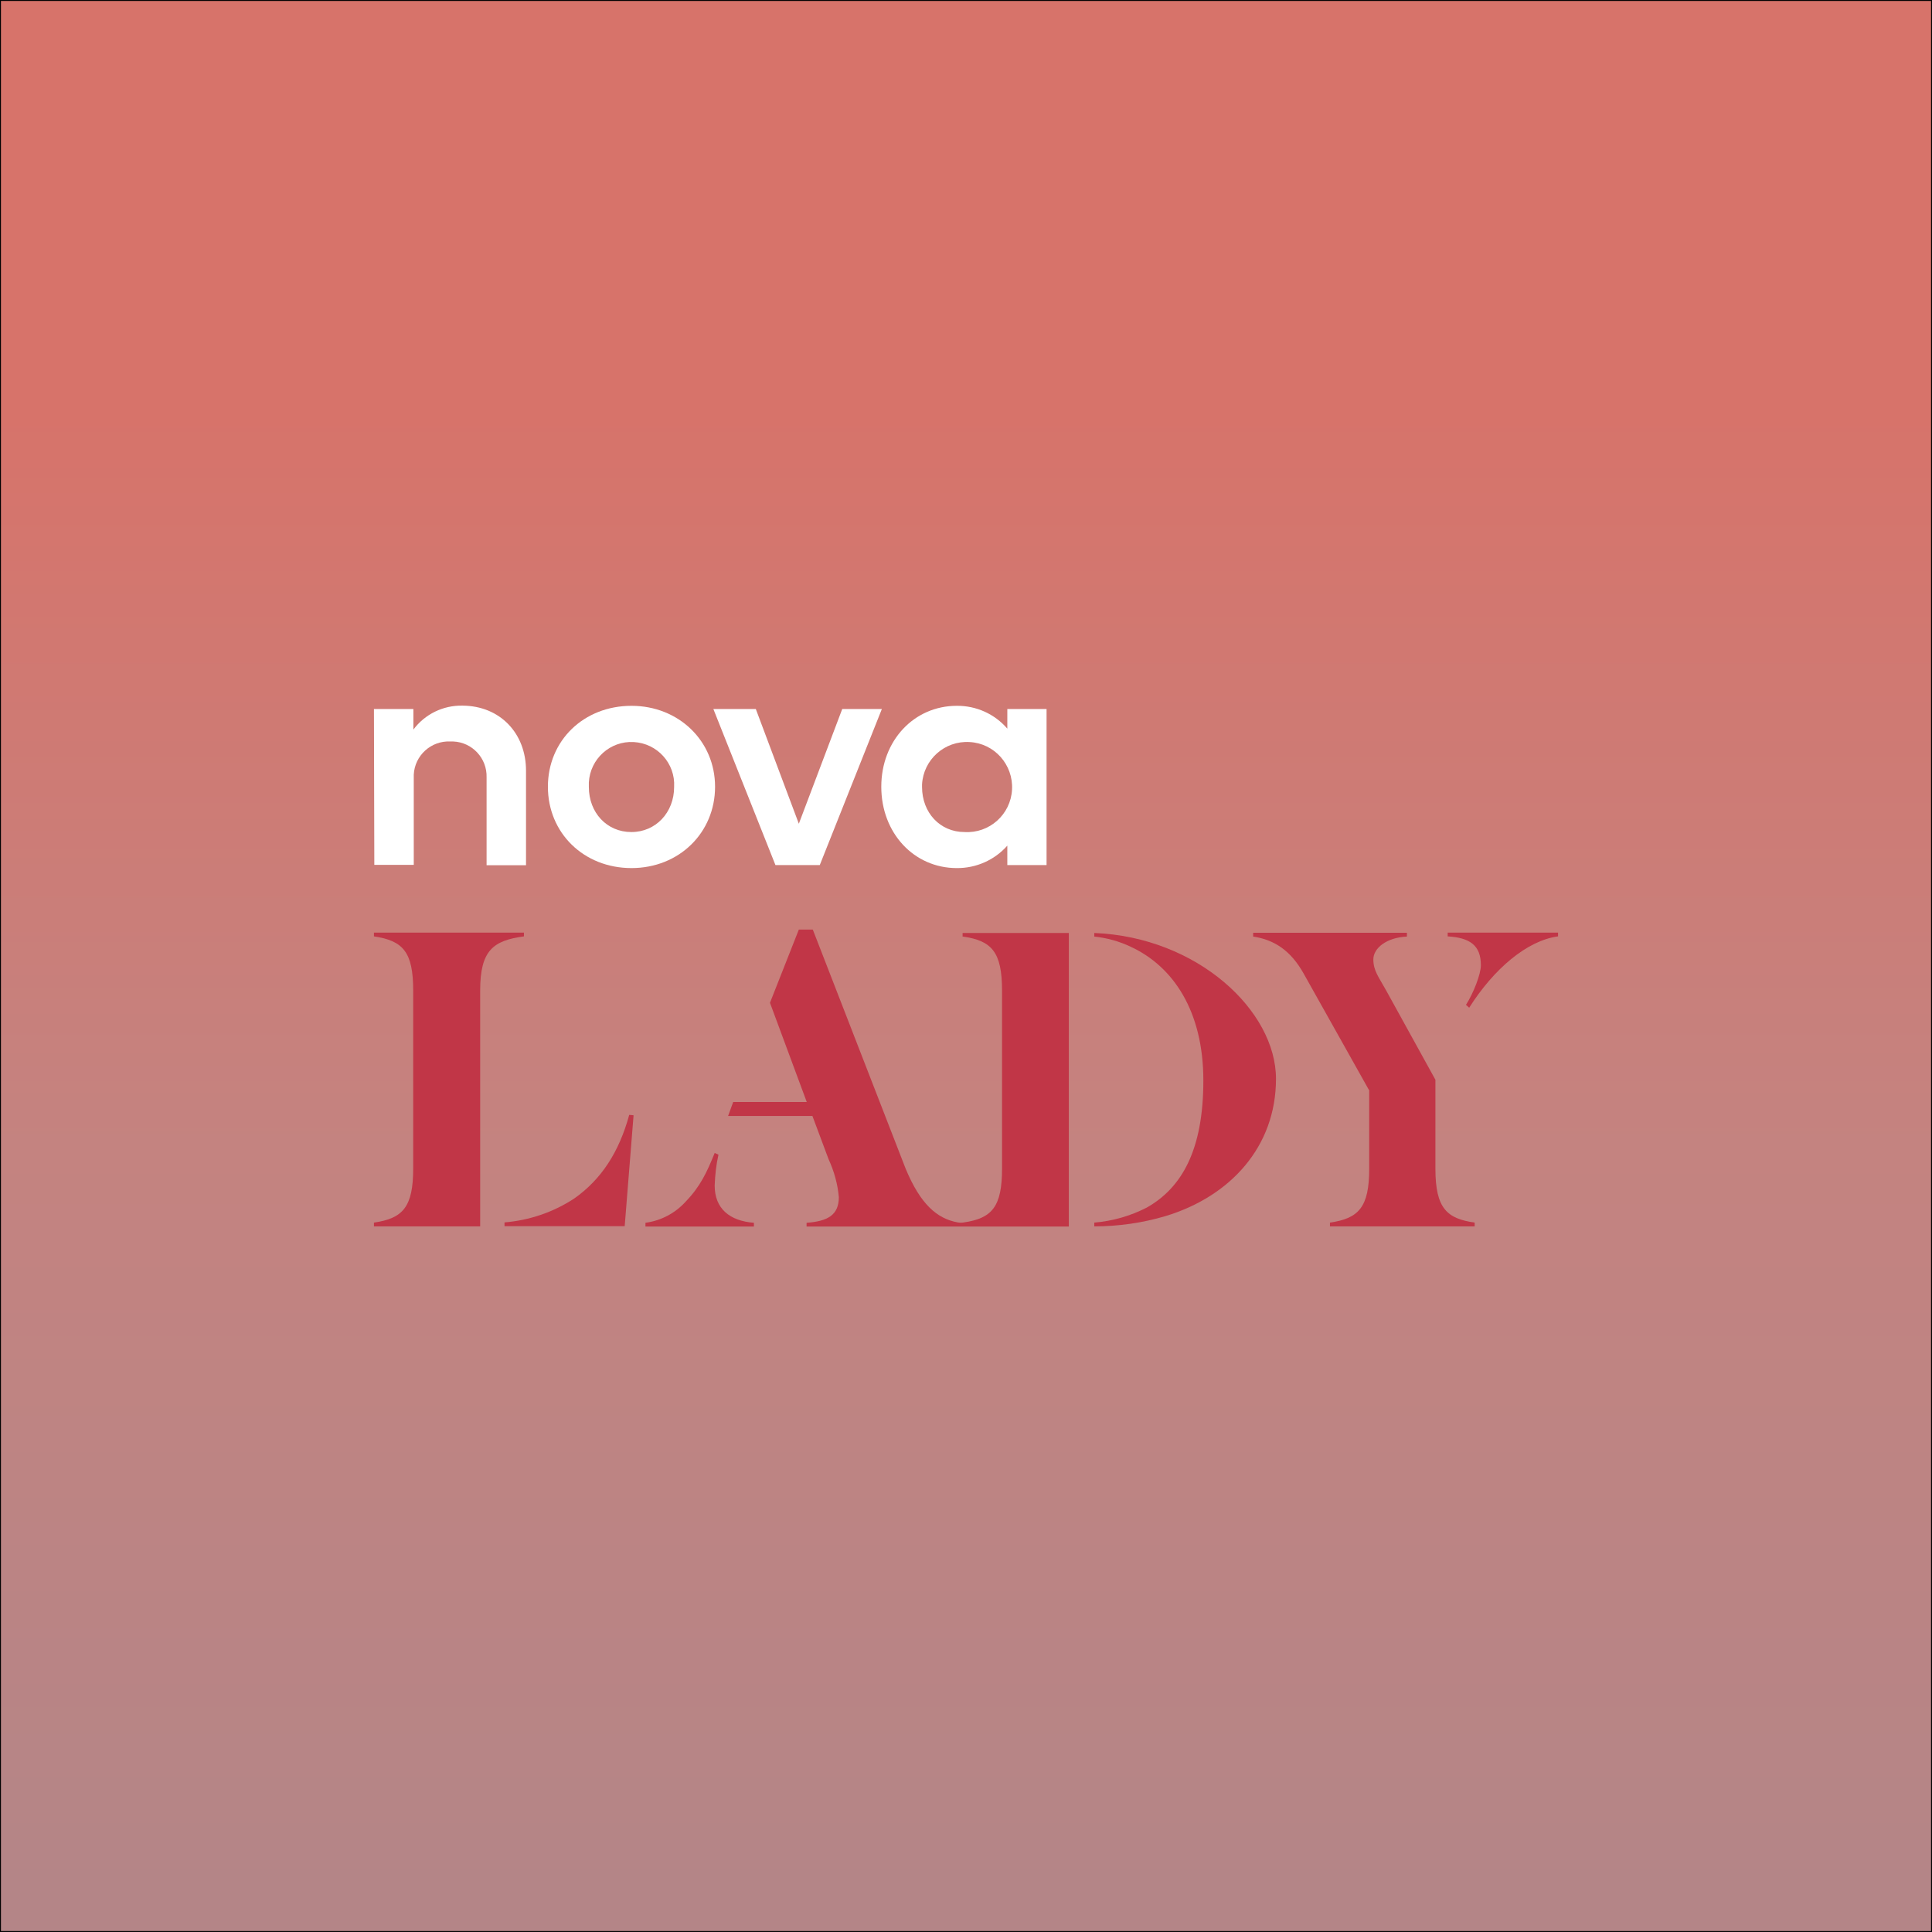
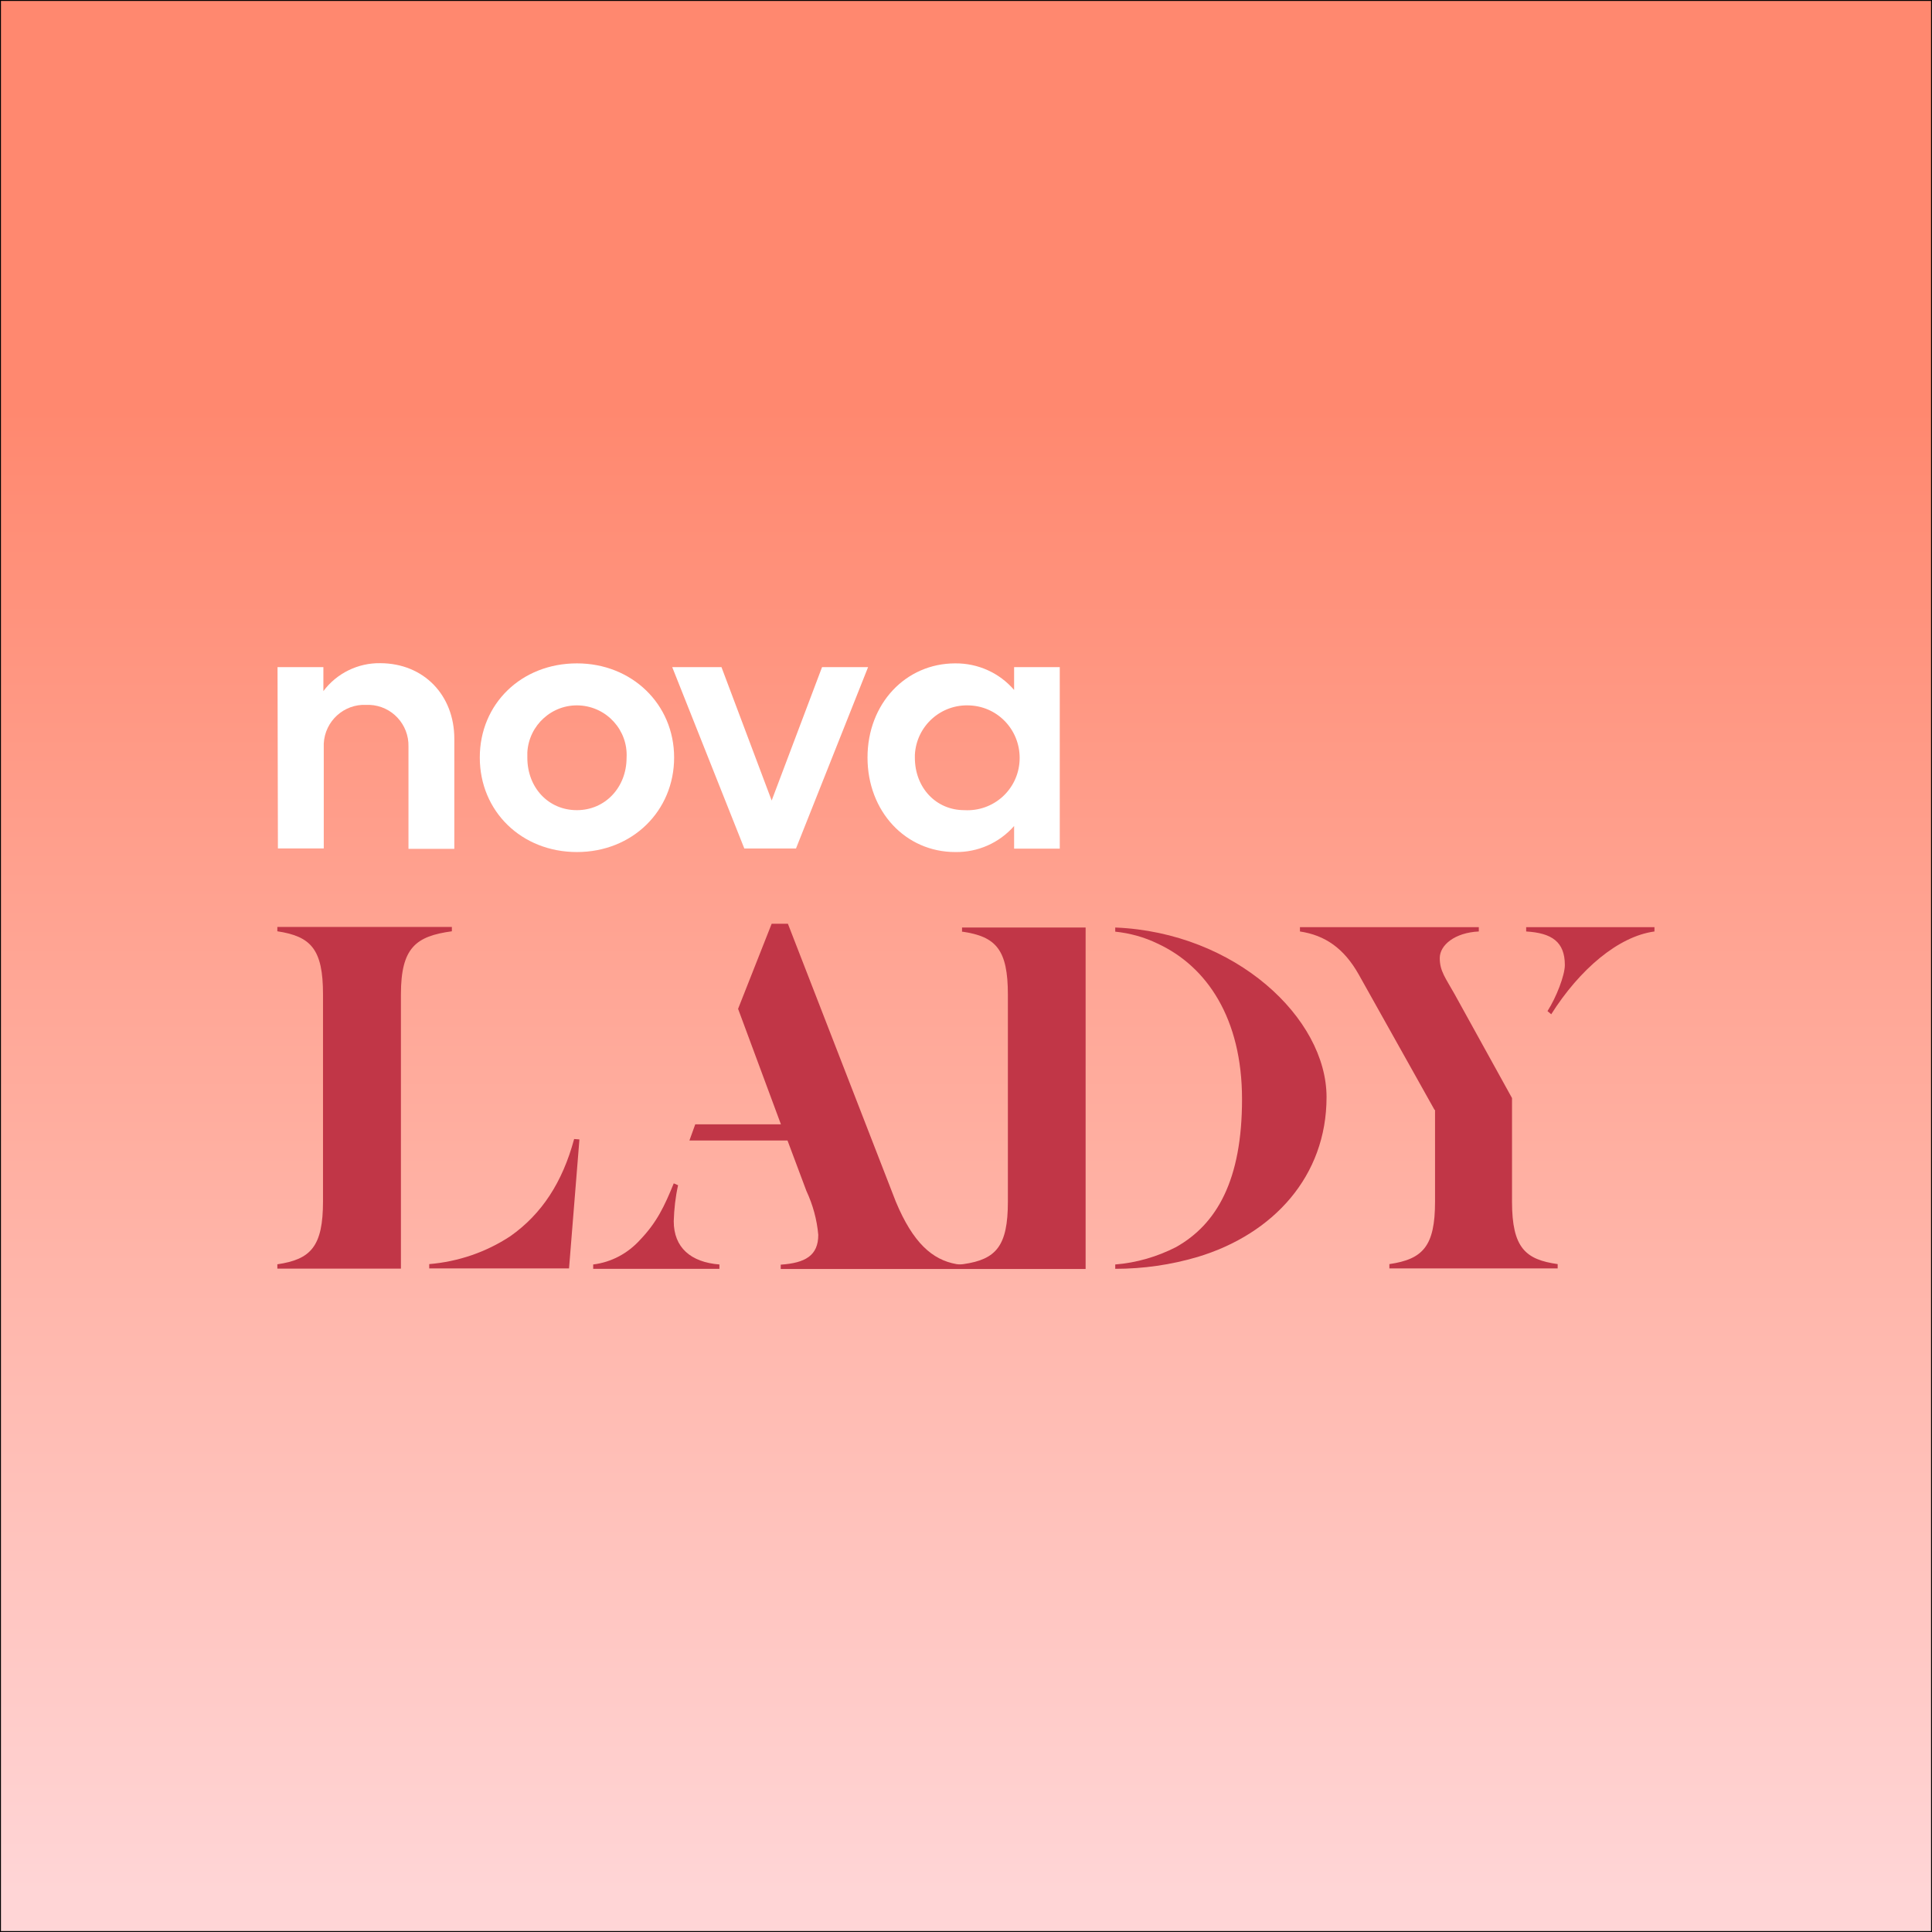
<svg xmlns="http://www.w3.org/2000/svg" id="Vrstva_1" data-name="Vrstva 1" version="1.1" viewBox="0 0 1024 1024">
  <defs>
    <style>
      .cls-1 {
-         fill: #c13647;
-       }
- 
-       .cls-1, .cls-2 {
-         stroke-width: 0px;
-       }
- 
-       .cls-3 {
-         fill: url(#Nepojmenovaný_přechod_248);
+         fill: url(#Nepojmenovaný_přechod_15);
        stroke: #020202;
        stroke-miterlimit: 10;
      }

      .cls-2 {
+         fill: #c13647;
+       }
+ 
+       .cls-2, .cls-3 {
+         stroke-width: 0px;
+       }
+ 
+       .cls-3 {
        fill: #fff;
      }
    </style>
-     <linearGradient id="Nepojmenovaný_přechod_248" data-name="Nepojmenovaný přechod 248" x1="512" y1="20.7" x2="512" y2="1003.9" gradientTransform="translate(0 1024) scale(1 -1)" gradientUnits="userSpaceOnUse">
-       <stop offset="0" stop-color="#b48587" />
-       <stop offset=".4" stop-color="#c48380" />
-       <stop offset=".8" stop-color="#d7736a" />
+     <linearGradient id="Nepojmenovaný_přechod_15" data-name="Nepojmenovaný přechod 15" x1="512" y1="79.3" x2="512" y2="-903.9" gradientTransform="translate(0 924)" gradientUnits="userSpaceOnUse">
+       <stop offset="0" stop-color="#ffd5d6" />
+       <stop offset=".4" stop-color="#ffafa1" />
+       <stop offset=".8" stop-color="#ff886f" />
    </linearGradient>
  </defs>
-   <rect class="cls-3" width="1024" height="1024" />
-   <g id="_Skupina_" data-name="&amp;lt;Skupina&amp;gt;">
-     <path id="n" class="cls-2" d="M198.2,375.8h20.9v10.9c6.1-8.2,15.8-12.9,26-12.7,19.9.1,33.7,14.6,33.7,34.5v50.1h-20.9v-46.6c.3-10.1-7.6-18.6-17.7-19-.5,0-1,0-1.5,0-10.2-.5-18.9,7.4-19.4,17.6,0,.5,0,.9,0,1.4v46.4h-20.9l-.2-82.7Z" />
-     <path id="o" class="cls-2" d="M334.7,441c12.8,0,22.6-10.3,22.6-23.9.7-12.5-8.9-23.1-21.4-23.8-12.5-.7-23.1,8.9-23.8,21.4,0,.8,0,1.6,0,2.4,0,13.7,9.6,23.9,22.5,23.9M334.7,374.1c25,0,44.3,18.6,44.3,42.9s-19,43.1-44.3,43.1-44.3-18.6-44.3-43.1,19-42.9,44.3-42.9" />
-     <polygon id="v" class="cls-2" points="378.1 375.8 400.6 375.8 423.4 436.6 446.4 375.8 467.4 375.8 434.5 458.5 411 458.5 378.1 375.8" />
-     <path id="a" class="cls-2" d="M511.2,441c13.2.8,24.5-9.3,25.2-22.5s-9.3-24.5-22.5-25.2c-13.2-.8-24.5,9.3-25.2,22.5,0,.4,0,.9,0,1.3,0,13.7,9.6,23.9,22.5,23.9M533.9,448.2c-6.8,7.7-16.6,12-26.8,11.9-22.7,0-40-18.6-40-43.1s17.4-42.9,40-42.9c10.3-.1,20.1,4.3,26.8,12.1v-10.4h20.8v82.7h-20.8v-10.3Z" />
-     <path id="l" class="cls-1" d="M335.8,591.2l-4.7,58.7h-63.7v-2c13.2-1.1,25.9-5.4,37-12.7,14.3-10.1,23.7-24.5,29.1-44.3l2.2.2ZM254.5,650h-56.3v-2c15.3-2.2,20.8-8.2,20.8-28.7v-94.3c0-20.5-5.4-26.4-20.8-28.7v-2h79.5v2c-16.3,2.2-23.2,7.4-23.2,28.7v124.9Z" />
-     <path id="y" class="cls-1" d="M778.7,534.1l-1.7-1.5c4-6.3,7.9-16.3,7.9-21,0-10.6-5.9-14.6-17.6-15.3v-2h58.5v2c-16.5,2.2-34.1,17.3-47.1,37.8M725.5,577.6l-34.6-61.7c-6.7-11.9-15.3-17.8-26.7-19.5v-2h81.5v2c-10.9.5-17.8,6.2-17.8,12.1s2.7,9.1,6.7,16.3l26.2,47.5v47.2c0,21.2,6.3,26.4,20.8,28.5v2h-76.7v-2c15.3-2.2,20.8-8.2,20.8-28.5v-41.8Z" />
-     <path class="cls-1" d="M378.8,628.3c.2-5.5.8-11,2-16.3l-2-.9c-4.2,10.4-7.7,17.8-15.3,25.7-5.6,6.2-13.1,10.2-21.4,11.3v2h57.5v-2c-13.1-1-20.8-7.7-20.8-19.7" />
-     <path class="cls-1" d="M580,494.4v2c6.7.7,13.2,2.5,19.3,5.4,22.5,10.4,38.5,34.1,38.5,70.9s-11.4,56.9-30.1,67.4c-8.6,4.4-18,7.1-27.7,7.9v2c12.7,0,25.4-1.8,37.6-5.4,34.5-10.4,58.7-36.8,58.7-72.8s-41.5-75.1-96.3-77.3" />
-     <path class="cls-1" d="M510.4,496.4c15.3,2.2,20.7,8.2,20.7,28.7v94.3c0,20.2-5.3,26.3-20.2,28.5-1.1.2-2.2.2-3.3,0-11-2-19.8-9.7-27.6-28.5l-49.2-126.7h-7.4l-15.3,38.8,19.5,52.6h-39l-2.7,7.4h44.7l8.6,23c2.9,6.3,4.8,13.1,5.4,20,0,9.5-5.9,12.8-17.1,13.6v2h139v-155.6h-56.3v2Z" />
+   <rect class="cls-1" width="1024" height="1024" />
+   <g id="_Skupina_" data-name=" Skupina ">
+     <path id="n" class="cls-3" d="M147.1,353.6h24.3v12.7c7.1-9.5,18.4-15,30.2-14.8,23.1.1,39.2,17,39.2,40.1v58.3h-24.3v-54.2c.3-11.7-8.8-21.6-20.6-22.1h-1.7c-11.9-.6-22,8.6-22.6,20.5v55.6h-24.3l-.2-96.2h0Z" />
+     <path id="o" class="cls-3" d="M305.8,429.4c14.9,0,26.3-12,26.3-27.8.8-14.5-10.4-26.9-24.9-27.7-14.5-.8-26.9,10.4-27.7,24.9v2.8c0,15.9,11.2,27.8,26.2,27.8M305.8,351.6c29.1,0,51.5,21.6,51.5,49.9s-22.1,50.1-51.5,50.1-51.5-21.6-51.5-50.1,22.1-49.9,51.5-49.9" />
+     <polygon id="v" class="cls-3" points="356.3 353.6 382.4 353.6 409 424.3 435.7 353.6 460.1 353.6 421.9 449.7 394.5 449.7 356.3 353.6" />
+     <path id="a" class="cls-3" d="M511.1,429.4c15.4.9,28.5-10.8,29.3-26.2.8-15.4-10.8-28.5-26.2-29.3-15.4-.9-28.5,10.8-29.3,26.2v1.5c0,15.9,11.2,27.8,26.2,27.8M537.5,437.8c-7.9,9-19.3,14-31.2,13.8-26.4,0-46.5-21.6-46.5-50.1s20.2-49.9,46.5-49.9c12-.1,23.4,5,31.2,14.1v-12.1h24.2v96.2h-24.2v-12Z" />
+     <path id="l" class="cls-2" d="M307.1,604l-5.5,68.3h-74.1v-2.3c15.4-1.3,30.1-6.3,43-14.8,16.6-11.7,27.6-28.5,33.8-51.5l2.6.2h.1ZM212.5,672.4h-65.5v-2.3c17.8-2.6,24.2-9.5,24.2-33.4v-109.7c0-23.8-6.3-30.7-24.2-33.4v-2.3h92.5v2.3c-19,2.6-27,8.6-27,33.4v145.3h0Z" />
+     <path id="y" class="cls-2" d="M822.2,537.6l-2-1.7c4.7-7.3,9.2-19,9.2-24.4,0-12.3-6.9-17-20.5-17.8v-2.3h68v2.3c-19.2,2.6-39.7,20.1-54.8,44M760.3,588.2l-40.2-71.8c-7.8-13.8-17.8-20.7-31.1-22.7v-2.3h94.8v2.3c-12.7.6-20.7,7.2-20.7,14.1s3.1,10.6,7.8,19l30.5,55.2v54.9c0,24.7,7.3,30.7,24.2,33.1v2.3h-89.2v-2.3c17.8-2.6,24.2-9.5,24.2-33.1v-48.6h-.2Z" />
+     <path class="cls-2" d="M357.1,647.2c.2-6.4.9-12.8,2.3-19l-2.3-1c-4.9,12.1-9,20.7-17.8,29.9-6.5,7.2-15.2,11.9-24.9,13.1v2.3h66.9v-2.3c-15.2-1.2-24.2-9-24.2-22.9" />
+     <path class="cls-2" d="M591.1,491.5v2.3c7.8.8,15.4,2.9,22.4,6.3,26.2,12.1,44.8,39.7,44.8,82.5s-13.3,66.2-35,78.4c-10,5.1-20.9,8.3-32.2,9.2v2.3c14.8,0,29.5-2.1,43.7-6.3,40.1-12.1,68.3-42.8,68.3-84.7s-48.3-87.3-112-89.9" />
+     <path class="cls-2" d="M510.1,493.8c17.8,2.6,24.1,9.5,24.1,33.4v109.7c0,23.5-6.2,30.6-23.5,33.1-1.3.2-2.6.2-3.8,0-12.8-2.3-23-11.3-32.1-33.1l-57.2-147.3h-8.6l-17.8,45.1,22.7,61.2h-45.4l-3.1,8.6h52l10,26.7c3.4,7.3,5.6,15.2,6.3,23.3,0,11-6.9,14.9-19.9,15.8v2.3h161.6v-181h-65.5v2.3h.2Z" />
  </g>
</svg>
